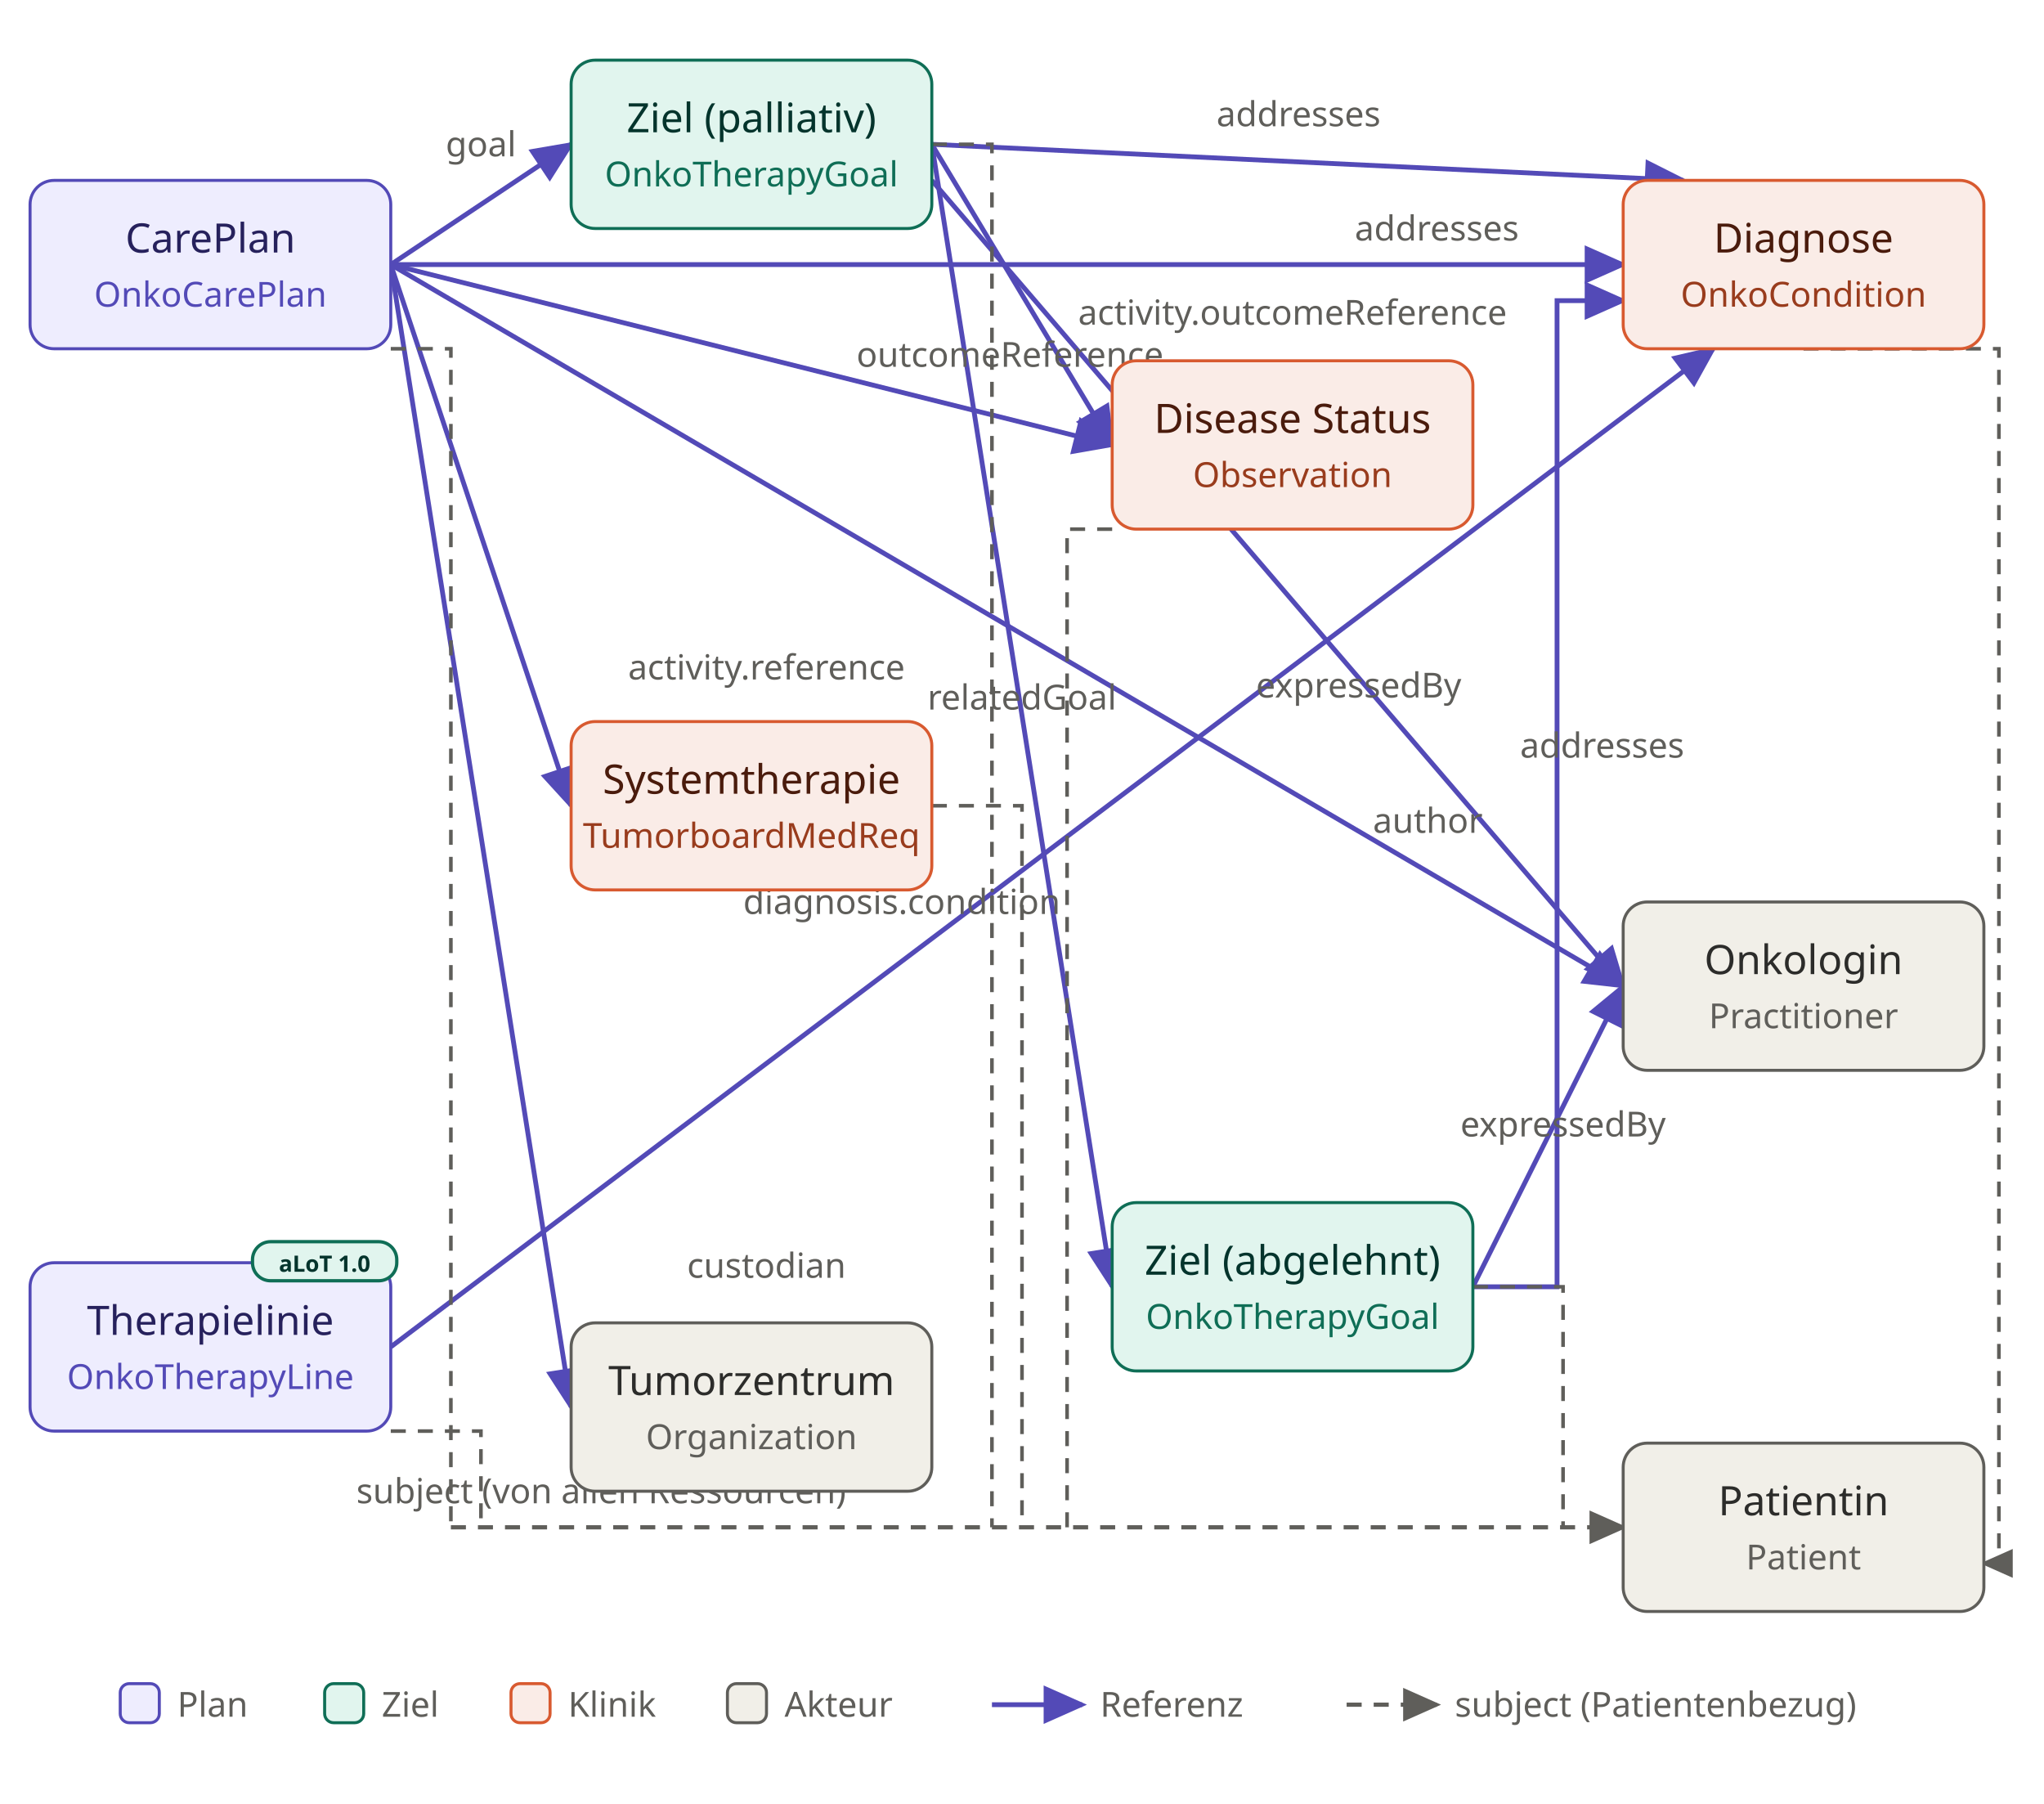
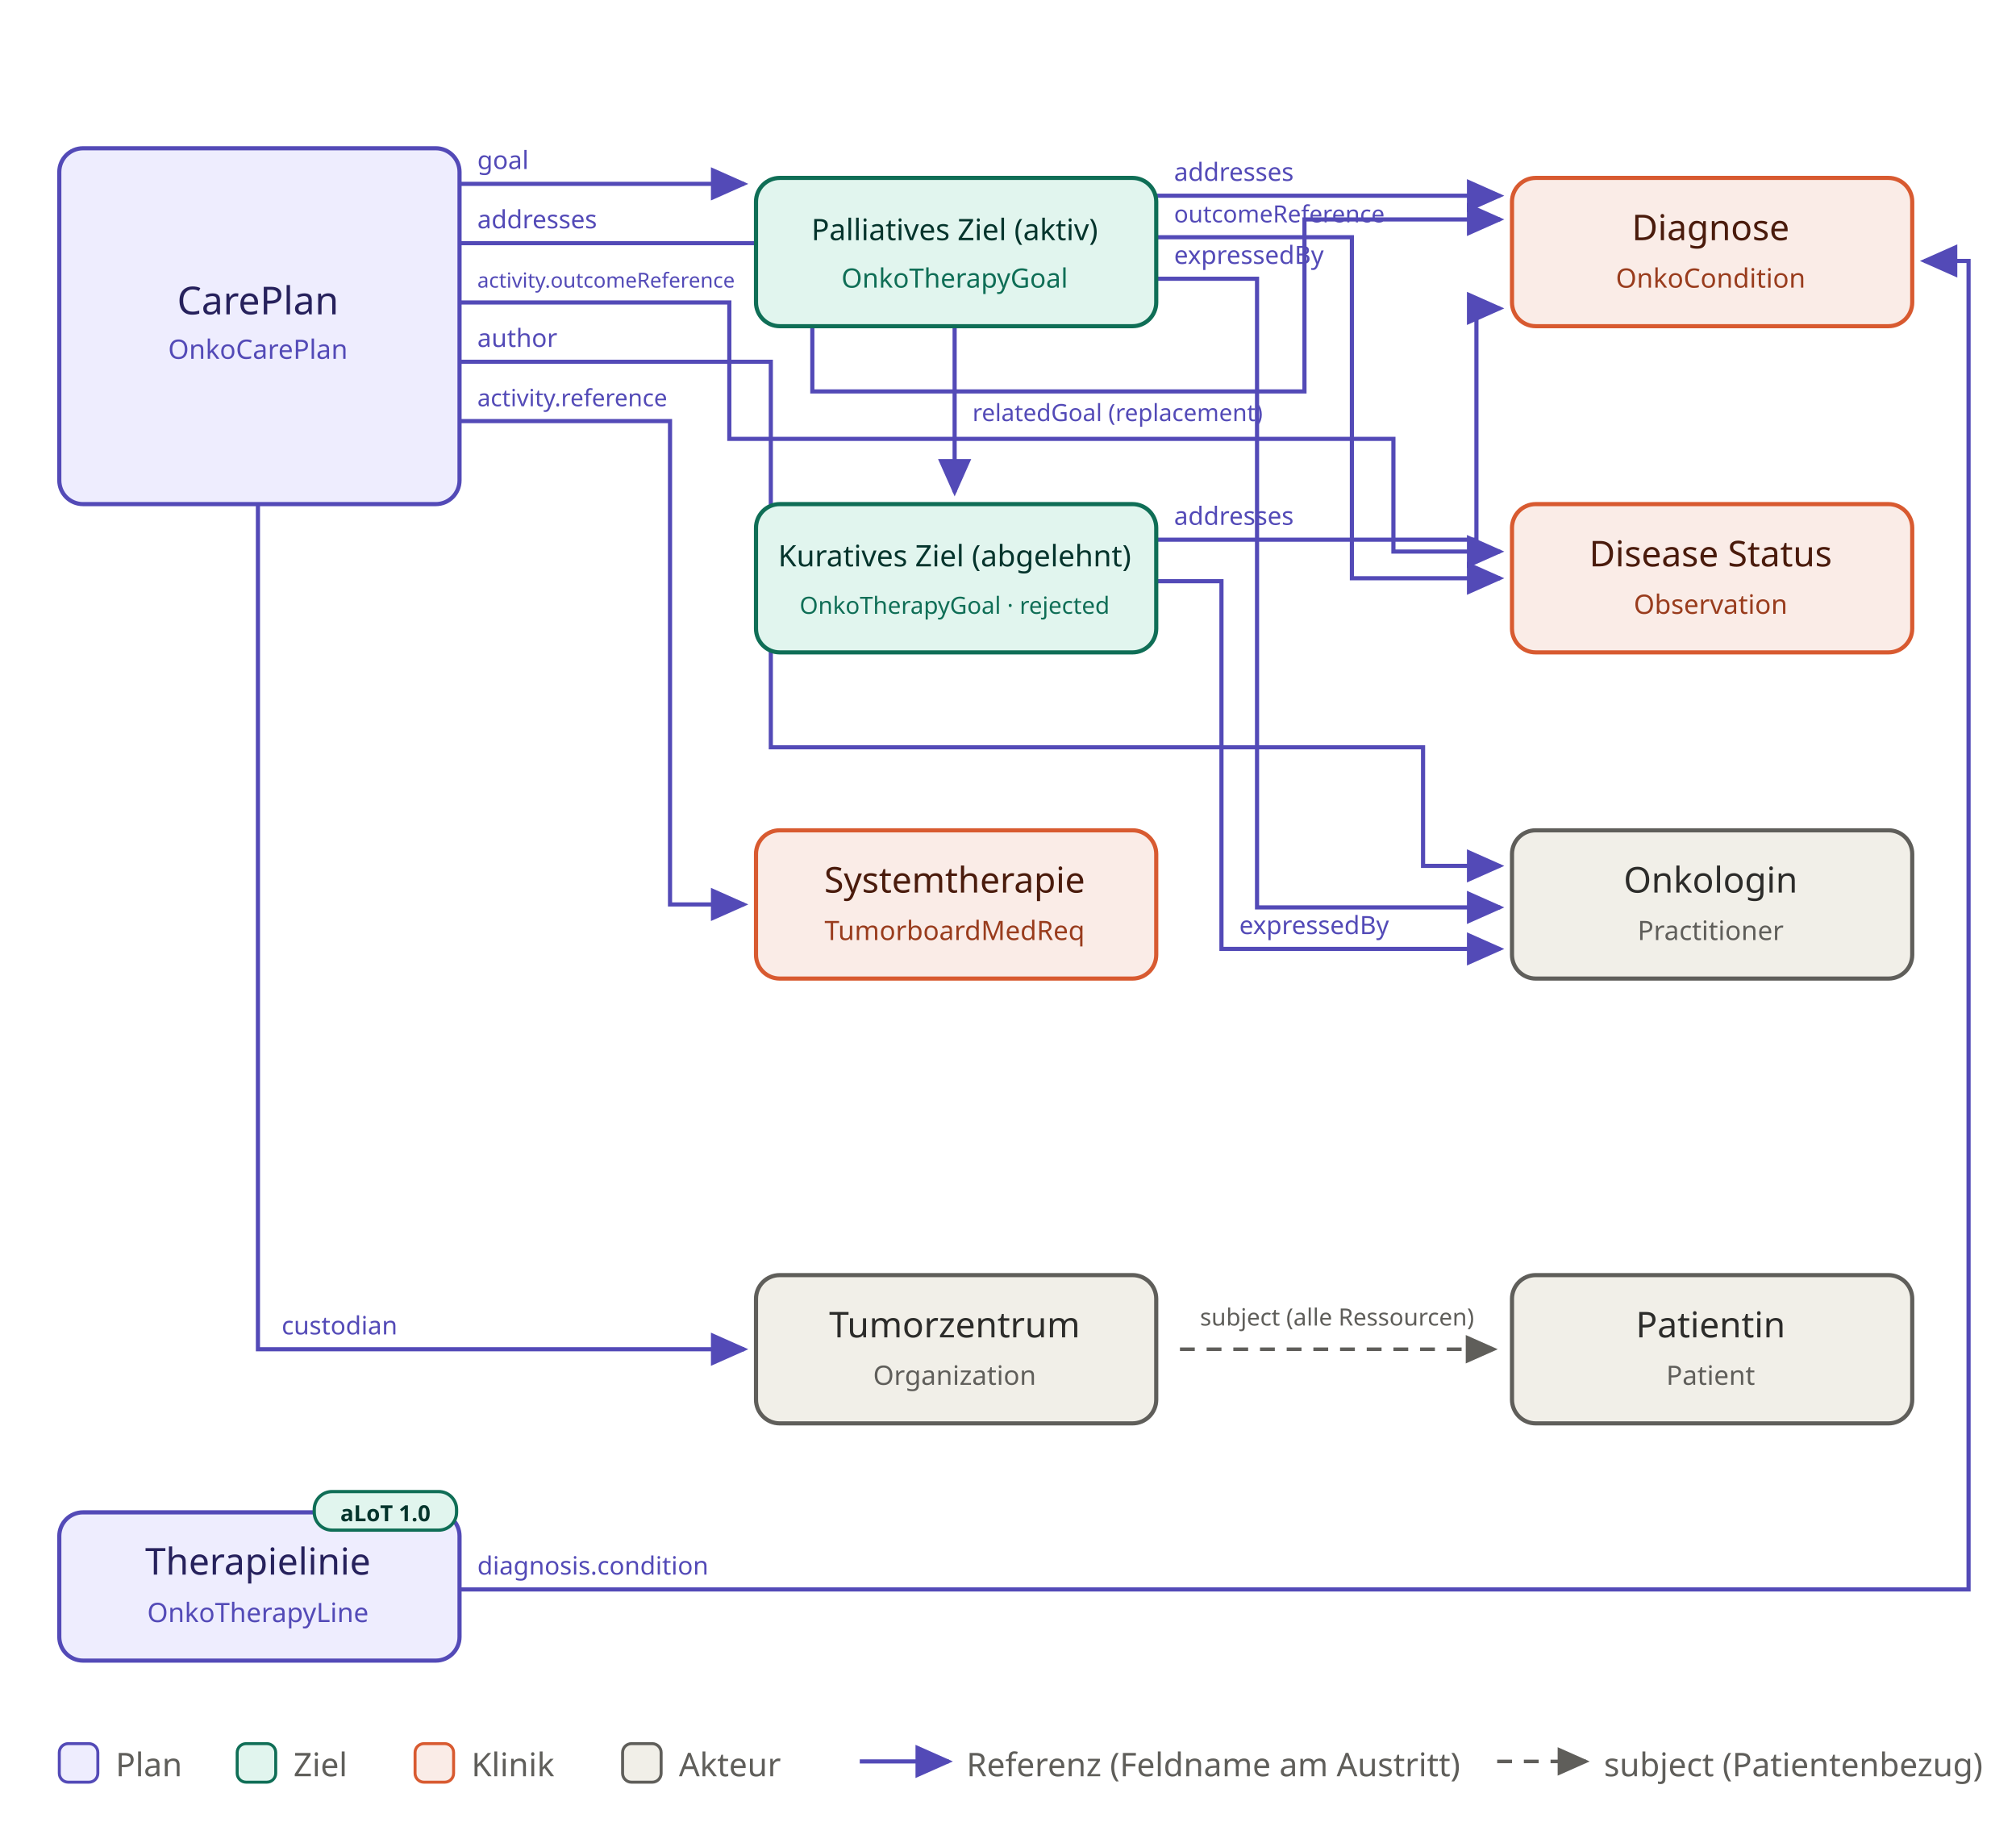
- <svg xmlns="http://www.w3.org/2000/svg" width="100%" viewBox="0 0 680 600" role="img" font-family="'Aptos','Segoe UI',system-ui,sans-serif">
+ <svg xmlns="http://www.w3.org/2000/svg" width="100%" viewBox="0 0 680 620" role="img" font-family="'Aptos','Segoe UI',system-ui,sans-serif">
  <defs>
    <marker id="ar" markerWidth="10" markerHeight="10" refX="8" refY="4" orient="auto">
      <path d="M0,0 L9,4 L0,8 z" fill="#534AB7" />
    </marker>
    <marker id="arg" markerWidth="10" markerHeight="10" refX="8" refY="4" orient="auto">
      <path d="M0,0 L9,4 L0,8 z" fill="#5F5E5A" />
    </marker>
  </defs>
-   <path d="M130,88 L190,48" fill="none" stroke="#534AB7" stroke-width="1.6" marker-end="url(#ar)" />
-   <path d="M130,88 L190,268" fill="none" stroke="#534AB7" stroke-width="1.6" marker-end="url(#ar)" />
-   <path d="M130,88 L190,468" fill="none" stroke="#534AB7" stroke-width="1.6" marker-end="url(#ar)" />
-   <path d="M130,88 L370,148" fill="none" stroke="#534AB7" stroke-width="1.6" marker-end="url(#ar)" />
-   <path d="M130,88 L540,88" fill="none" stroke="#534AB7" stroke-width="1.6" marker-end="url(#ar)" />
-   <path d="M130,88 L540,328" fill="none" stroke="#534AB7" stroke-width="1.6" marker-end="url(#ar)" />
-   <path d="M310,48 L370,428" fill="none" stroke="#534AB7" stroke-width="1.6" marker-end="url(#ar)" />
-   <path d="M310,48 L370,148" fill="none" stroke="#534AB7" stroke-width="1.6" marker-end="url(#ar)" />
-   <path d="M310,48 L560,60" fill="none" stroke="#534AB7" stroke-width="1.6" marker-end="url(#ar)" />
-   <path d="M310,60 L540,328" fill="none" stroke="#534AB7" stroke-width="1.6" marker-end="url(#ar)" />
-   <path d="M130,448 L570,116" fill="none" stroke="#534AB7" stroke-width="1.6" marker-end="url(#ar)" />
-   <path d="M490,428 L540,328" fill="none" stroke="#534AB7" stroke-width="1.6" marker-end="url(#ar)" />
-   <path d="M490,428 L518,428 L518,100 L540,100" fill="none" stroke="#534AB7" stroke-width="1.6" marker-end="url(#ar)" />
-   <path d="M150,508 L540,508" fill="none" stroke="#5F5E5A" stroke-width="1.4" stroke-dasharray="5,4" marker-end="url(#arg)" />
-   <path d="M130,116 L150,116 L150,508" fill="none" stroke="#5F5E5A" stroke-width="1.2" stroke-dasharray="5,4" />
-   <path d="M130,476 L160,476 L160,508" fill="none" stroke="#5F5E5A" stroke-width="1.2" stroke-dasharray="5,4" />
-   <path d="M310,48 L330,48 L330,508" fill="none" stroke="#5F5E5A" stroke-width="1.2" stroke-dasharray="5,4" />
-   <path d="M310,268 L340,268 L340,508" fill="none" stroke="#5F5E5A" stroke-width="1.2" stroke-dasharray="5,4" />
-   <path d="M370,176 L355,176 L355,508" fill="none" stroke="#5F5E5A" stroke-width="1.2" stroke-dasharray="5,4" />
-   <path d="M490,428 L520,428 L520,508" fill="none" stroke="#5F5E5A" stroke-width="1.2" stroke-dasharray="5,4" />
-   <path d="M600,116 L665,116 L665,520 L660,520" fill="none" stroke="#5F5E5A" stroke-width="1.2" stroke-dasharray="5,4" marker-end="url(#arg)" />
-   <text x="160" y="52" text-anchor="middle" font-size="11.5" fill="#5F5E5A">goal</text>
-   <text x="255" y="226" text-anchor="middle" font-size="11.5" fill="#5F5E5A">activity.reference</text>
-   <text x="255" y="425" text-anchor="middle" font-size="11.5" fill="#5F5E5A">custodian</text>
-   <text x="430" y="108" text-anchor="middle" font-size="11.5" fill="#5F5E5A">activity.outcomeReference</text>
-   <text x="478" y="80" text-anchor="middle" font-size="11.5" fill="#5F5E5A">addresses</text>
-   <text x="475" y="277" text-anchor="middle" font-size="11.5" fill="#5F5E5A">author</text>
-   <text x="340" y="236" text-anchor="middle" font-size="11.5" fill="#5F5E5A">relatedGoal</text>
-   <text x="336" y="122" text-anchor="middle" font-size="11.5" fill="#5F5E5A">outcomeReference</text>
-   <text x="300" y="304" text-anchor="middle" font-size="11.5" fill="#5F5E5A">diagnosis.condition</text>
-   <text x="432" y="42" text-anchor="middle" font-size="11.5" fill="#5F5E5A">addresses</text>
-   <text x="452" y="232" text-anchor="middle" font-size="11.5" fill="#5F5E5A">expressedBy</text>
-   <text x="520" y="378" text-anchor="middle" font-size="11.5" fill="#5F5E5A">expressedBy</text>
-   <text x="533" y="252" text-anchor="middle" font-size="11.5" fill="#5F5E5A">addresses</text>
-   <text x="200" y="500" text-anchor="middle" font-size="11.5" fill="#5F5E5A">subject (von allen Ressourcen)</text>
+   <path d="M155,62 L251,62" fill="none" stroke="#534AB7" stroke-width="1.4" marker-end="url(#ar)" />
+   <path d="M155,82 L274,82 L274,132 L440,132 L440,74 L506,74" fill="none" stroke="#534AB7" stroke-width="1.4" marker-end="url(#ar)" />
+   <path d="M155,102 L246,102 L246,148 L470,148 L470,186 L506,186" fill="none" stroke="#534AB7" stroke-width="1.4" marker-end="url(#ar)" />
+   <path d="M155,122 L260,122 L260,252 L480,252 L480,292 L506,292" fill="none" stroke="#534AB7" stroke-width="1.4" marker-end="url(#ar)" />
+   <path d="M155,142 L226,142 L226,305 L251,305" fill="none" stroke="#534AB7" stroke-width="1.4" marker-end="url(#ar)" />
+   <path d="M87,170 L87,455 L251,455" fill="none" stroke="#534AB7" stroke-width="1.4" marker-end="url(#ar)" />
+   <text x="161" y="57" font-size="8.5" fill="#534AB7">goal</text>
+   <text x="161" y="77" font-size="8.5" fill="#534AB7">addresses</text>
+   <text x="161" y="97" font-size="7" fill="#534AB7">activity.outcomeReference</text>
+   <text x="161" y="117" font-size="8.5" fill="#534AB7">author</text>
+   <text x="161" y="137" font-size="8" fill="#534AB7">activity.reference</text>
+   <text x="95" y="450" font-size="8.5" fill="#534AB7">custodian</text>
+   <path d="M390,66 L506,66" fill="none" stroke="#534AB7" stroke-width="1.4" marker-end="url(#ar)" />
+   <path d="M390,80 L456,80 L456,195 L506,195" fill="none" stroke="#534AB7" stroke-width="1.4" marker-end="url(#ar)" />
+   <path d="M390,94 L424,94 L424,306 L506,306" fill="none" stroke="#534AB7" stroke-width="1.4" marker-end="url(#ar)" />
+   <path d="M322,110 L322,166" fill="none" stroke="#534AB7" stroke-width="1.4" marker-end="url(#ar)" />
+   <text x="396" y="61" font-size="8.5" fill="#534AB7">addresses</text>
+   <text x="396" y="75" font-size="8" fill="#534AB7">outcomeReference</text>
+   <text x="396" y="89" font-size="8.5" fill="#534AB7">expressedBy</text>
+   <text x="328" y="142" font-size="8" fill="#534AB7">relatedGoal (replacement)</text>
+   <path d="M390,182 L498,182 L498,104 L506,104" fill="none" stroke="#534AB7" stroke-width="1.4" marker-end="url(#ar)" />
+   <path d="M390,196 L412,196 L412,320 L506,320" fill="none" stroke="#534AB7" stroke-width="1.4" marker-end="url(#ar)" />
+   <text x="396" y="177" font-size="8.5" fill="#534AB7">addresses</text>
+   <text x="418" y="315" font-size="8.5" fill="#534AB7">expressedBy</text>
+   <path d="M155,536 L664,536 L664,88 L649,88" fill="none" stroke="#534AB7" stroke-width="1.4" marker-end="url(#ar)" />
+   <text x="161" y="531" font-size="8.5" fill="#534AB7">diagnosis.condition</text>
+   <line x1="398" y1="455" x2="504" y2="455" stroke="#5F5E5A" stroke-width="1.2" stroke-dasharray="5,4" marker-end="url(#arg)" />
+   <text x="451" y="447" text-anchor="middle" font-size="8" fill="#5F5E5A">subject (alle Ressourcen)</text>
  <g>
-     <rect x="10" y="60" width="120" height="56" rx="8" fill="#EEEDFE" stroke="#534AB7" />
-     <text x="70" y="84" text-anchor="middle" font-size="13.5" font-weight="500" fill="#26215C">CarePlan</text>
-     <text x="70" y="102" text-anchor="middle" font-size="11.5" fill="#534AB7">OnkoCarePlan</text>
+     <rect x="20" y="50" width="135" height="120" rx="8" fill="#EEEDFE" stroke="#534AB7" stroke-width="1.4" />
+     <text x="87" y="106" text-anchor="middle" font-size="13" font-weight="500" fill="#26215C">CarePlan</text>
+     <text x="87" y="121" text-anchor="middle" font-size="9" fill="#534AB7">OnkoCarePlan</text>
  </g>
  <g>
-     <rect x="10" y="420" width="120" height="56" rx="8" fill="#EEEDFE" stroke="#534AB7" />
-     <text x="70" y="444" text-anchor="middle" font-size="13.5" font-weight="500" fill="#26215C">Therapielinie</text>
-     <text x="70" y="462" text-anchor="middle" font-size="11.5" fill="#534AB7">OnkoTherapyLine</text>
-     <rect x="84" y="413" width="48" height="13" rx="6" fill="#E1F5EE" stroke="#0F6E56" stroke-width="1.1" />
-     <text x="108" y="423" text-anchor="middle" font-size="7.5" font-weight="600" fill="#04342C">aLoT 1.0</text>
+     <rect x="20" y="510" width="135" height="50" rx="8" fill="#EEEDFE" stroke="#534AB7" stroke-width="1.4" />
+     <text x="87" y="531" text-anchor="middle" font-size="12.5" font-weight="500" fill="#26215C">Therapielinie</text>
+     <text x="87" y="547" text-anchor="middle" font-size="9" fill="#534AB7">OnkoTherapyLine</text>
+     <rect x="106" y="503" width="48" height="13" rx="6" fill="#E1F5EE" stroke="#0F6E56" stroke-width="1.1" />
+     <text x="130" y="513" text-anchor="middle" font-size="7.5" font-weight="600" fill="#04342C">aLoT 1.0</text>
  </g>
  <g>
-     <rect x="190" y="20" width="120" height="56" rx="8" fill="#E1F5EE" stroke="#0F6E56" />
-     <text x="250" y="44" text-anchor="middle" font-size="13.5" font-weight="500" fill="#04342C">Ziel (palliativ)</text>
-     <text x="250" y="62" text-anchor="middle" font-size="11.5" fill="#0F6E56">OnkoTherapyGoal</text>
+     <rect x="255" y="60" width="135" height="50" rx="8" fill="#E1F5EE" stroke="#0F6E56" stroke-width="1.4" />
+     <text x="322" y="81" text-anchor="middle" font-size="10" font-weight="500" fill="#04342C">Palliatives Ziel (aktiv)</text>
+     <text x="322" y="97" text-anchor="middle" font-size="9" fill="#0F6E56">OnkoTherapyGoal</text>
  </g>
  <g>
-     <rect x="190" y="240" width="120" height="56" rx="8" fill="#FAECE7" stroke="#D85A30" />
-     <text x="250" y="264" text-anchor="middle" font-size="13.5" font-weight="500" fill="#4A1B0C">Systemtherapie</text>
-     <text x="250" y="282" text-anchor="middle" font-size="11.5" fill="#993C1D">TumorboardMedReq</text>
+     <rect x="255" y="170" width="135" height="50" rx="8" fill="#E1F5EE" stroke="#0F6E56" stroke-width="1.4" />
+     <text x="322" y="191" text-anchor="middle" font-size="10" font-weight="500" fill="#04342C">Kuratives Ziel (abgelehnt)</text>
+     <text x="322" y="207" text-anchor="middle" font-size="8" fill="#0F6E56">OnkoTherapyGoal · rejected</text>
  </g>
  <g>
-     <rect x="190" y="440" width="120" height="56" rx="8" fill="#F1EFE8" stroke="#5F5E5A" />
-     <text x="250" y="464" text-anchor="middle" font-size="13.5" font-weight="500" fill="#2C2C2A">Tumorzentrum</text>
-     <text x="250" y="482" text-anchor="middle" font-size="11.5" fill="#5F5E5A">Organization</text>
+     <rect x="255" y="280" width="135" height="50" rx="8" fill="#FAECE7" stroke="#D85A30" stroke-width="1.4" />
+     <text x="322" y="301" text-anchor="middle" font-size="12" font-weight="500" fill="#4A1B0C">Systemtherapie</text>
+     <text x="322" y="317" text-anchor="middle" font-size="9" fill="#993C1D">TumorboardMedReq</text>
  </g>
  <g>
-     <rect x="370" y="120" width="120" height="56" rx="8" fill="#FAECE7" stroke="#D85A30" />
-     <text x="430" y="144" text-anchor="middle" font-size="13.5" font-weight="500" fill="#4A1B0C">Disease Status</text>
-     <text x="430" y="162" text-anchor="middle" font-size="11.5" fill="#993C1D">Observation</text>
+     <rect x="255" y="430" width="135" height="50" rx="8" fill="#F1EFE8" stroke="#5F5E5A" stroke-width="1.4" />
+     <text x="322" y="451" text-anchor="middle" font-size="12" font-weight="500" fill="#2C2C2A">Tumorzentrum</text>
+     <text x="322" y="467" text-anchor="middle" font-size="9" fill="#5F5E5A">Organization</text>
  </g>
  <g>
-     <rect x="370" y="400" width="120" height="56" rx="8" fill="#E1F5EE" stroke="#0F6E56" />
-     <text x="430" y="424" text-anchor="middle" font-size="13.5" font-weight="500" fill="#04342C">Ziel (abgelehnt)</text>
-     <text x="430" y="442" text-anchor="middle" font-size="11.5" fill="#0F6E56">OnkoTherapyGoal</text>
+     <rect x="510" y="60" width="135" height="50" rx="8" fill="#FAECE7" stroke="#D85A30" stroke-width="1.4" />
+     <text x="577" y="81" text-anchor="middle" font-size="12" font-weight="500" fill="#4A1B0C">Diagnose</text>
+     <text x="577" y="97" text-anchor="middle" font-size="9" fill="#993C1D">OnkoCondition</text>
  </g>
  <g>
-     <rect x="540" y="60" width="120" height="56" rx="8" fill="#FAECE7" stroke="#D85A30" />
-     <text x="600" y="84" text-anchor="middle" font-size="13.5" font-weight="500" fill="#4A1B0C">Diagnose</text>
-     <text x="600" y="102" text-anchor="middle" font-size="11.5" fill="#993C1D">OnkoCondition</text>
+     <rect x="510" y="170" width="135" height="50" rx="8" fill="#FAECE7" stroke="#D85A30" stroke-width="1.4" />
+     <text x="577" y="191" text-anchor="middle" font-size="12" font-weight="500" fill="#4A1B0C">Disease Status</text>
+     <text x="577" y="207" text-anchor="middle" font-size="9" fill="#993C1D">Observation</text>
  </g>
  <g>
-     <rect x="540" y="300" width="120" height="56" rx="8" fill="#F1EFE8" stroke="#5F5E5A" />
-     <text x="600" y="324" text-anchor="middle" font-size="13.5" font-weight="500" fill="#2C2C2A">Onkologin</text>
-     <text x="600" y="342" text-anchor="middle" font-size="11.5" fill="#5F5E5A">Practitioner</text>
+     <rect x="510" y="280" width="135" height="50" rx="8" fill="#F1EFE8" stroke="#5F5E5A" stroke-width="1.4" />
+     <text x="577" y="301" text-anchor="middle" font-size="12" font-weight="500" fill="#2C2C2A">Onkologin</text>
+     <text x="577" y="317" text-anchor="middle" font-size="9" fill="#5F5E5A">Practitioner</text>
  </g>
  <g>
-     <rect x="540" y="480" width="120" height="56" rx="8" fill="#F1EFE8" stroke="#5F5E5A" />
-     <text x="600" y="504" text-anchor="middle" font-size="13.5" font-weight="500" fill="#2C2C2A">Patientin</text>
-     <text x="600" y="522" text-anchor="middle" font-size="11.5" fill="#5F5E5A">Patient</text>
+     <rect x="510" y="430" width="135" height="50" rx="8" fill="#F1EFE8" stroke="#5F5E5A" stroke-width="1.4" />
+     <text x="577" y="451" text-anchor="middle" font-size="12" font-weight="500" fill="#2C2C2A">Patientin</text>
+     <text x="577" y="467" text-anchor="middle" font-size="9" fill="#5F5E5A">Patient</text>
  </g>
-   <rect x="40" y="560" width="13" height="13" rx="3" fill="#EEEDFE" stroke="#534AB7" />
-   <text x="59" y="571" font-size="11.5" fill="#5F5E5A">Plan</text>
-   <rect x="108" y="560" width="13" height="13" rx="3" fill="#E1F5EE" stroke="#0F6E56" />
-   <text x="127" y="571" font-size="11.5" fill="#5F5E5A">Ziel</text>
-   <rect x="170" y="560" width="13" height="13" rx="3" fill="#FAECE7" stroke="#D85A30" />
-   <text x="189" y="571" font-size="11.5" fill="#5F5E5A">Klinik</text>
-   <rect x="242" y="560" width="13" height="13" rx="3" fill="#F1EFE8" stroke="#5F5E5A" />
-   <text x="261" y="571" font-size="11.5" fill="#5F5E5A">Akteur</text>
-   <line x1="330" y1="567" x2="360" y2="567" stroke="#534AB7" stroke-width="1.6" marker-end="url(#ar)" />
-   <text x="366" y="571" font-size="11.5" fill="#5F5E5A">Referenz</text>
-   <line x1="448" y1="567" x2="478" y2="567" stroke="#5F5E5A" stroke-width="1.4" stroke-dasharray="5,4" marker-end="url(#arg)" />
-   <text x="484" y="571" font-size="11.5" fill="#5F5E5A">subject (Patientenbezug)</text>
+   <rect x="20" y="588" width="13" height="13" rx="3" fill="#EEEDFE" stroke="#534AB7" />
+   <text x="39" y="599" font-size="11" fill="#5F5E5A">Plan</text>
+   <rect x="80" y="588" width="13" height="13" rx="3" fill="#E1F5EE" stroke="#0F6E56" />
+   <text x="99" y="599" font-size="11" fill="#5F5E5A">Ziel</text>
+   <rect x="140" y="588" width="13" height="13" rx="3" fill="#FAECE7" stroke="#D85A30" />
+   <text x="159" y="599" font-size="11" fill="#5F5E5A">Klinik</text>
+   <rect x="210" y="588" width="13" height="13" rx="3" fill="#F1EFE8" stroke="#5F5E5A" />
+   <text x="229" y="599" font-size="11" fill="#5F5E5A">Akteur</text>
+   <line x1="290" y1="594" x2="320" y2="594" stroke="#534AB7" stroke-width="1.4" marker-end="url(#ar)" />
+   <text x="326" y="599" font-size="11" fill="#5F5E5A">Referenz (Feldname am Austritt)</text>
+   <line x1="505" y1="594" x2="535" y2="594" stroke="#5F5E5A" stroke-width="1.2" stroke-dasharray="5,4" marker-end="url(#arg)" />
+   <text x="541" y="599" font-size="11" fill="#5F5E5A">subject (Patientenbezug)</text>
</svg>
